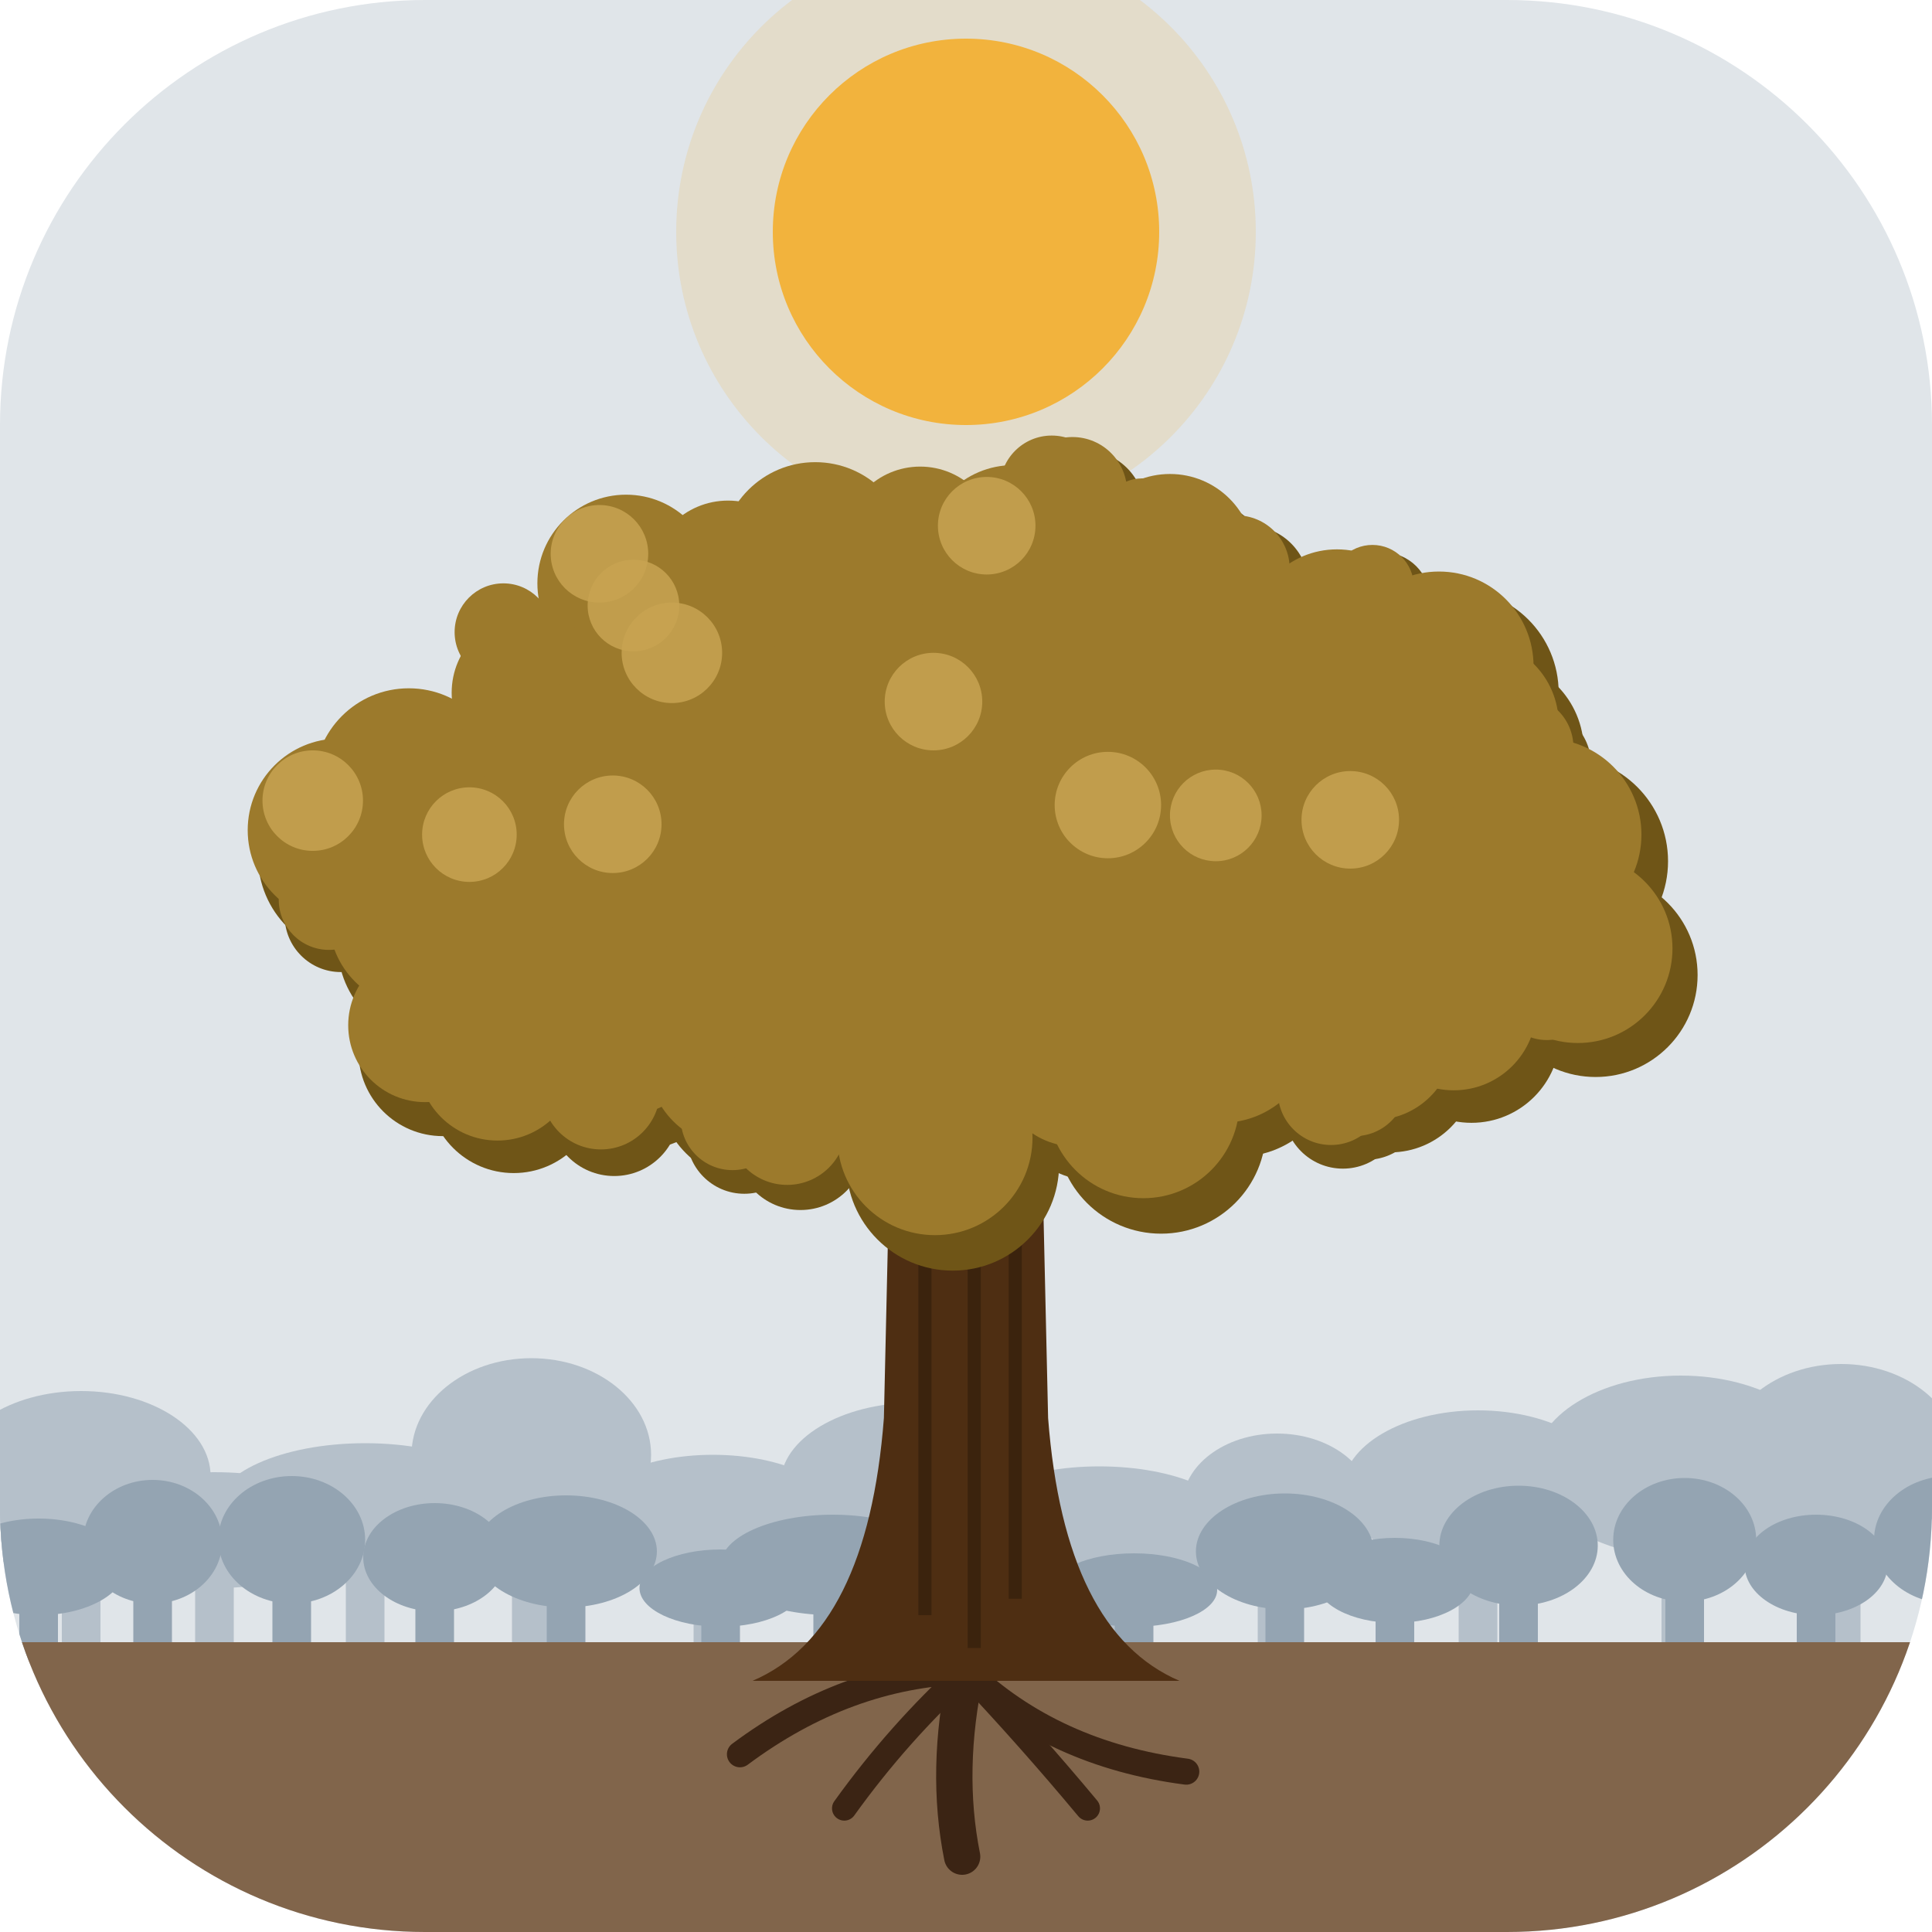
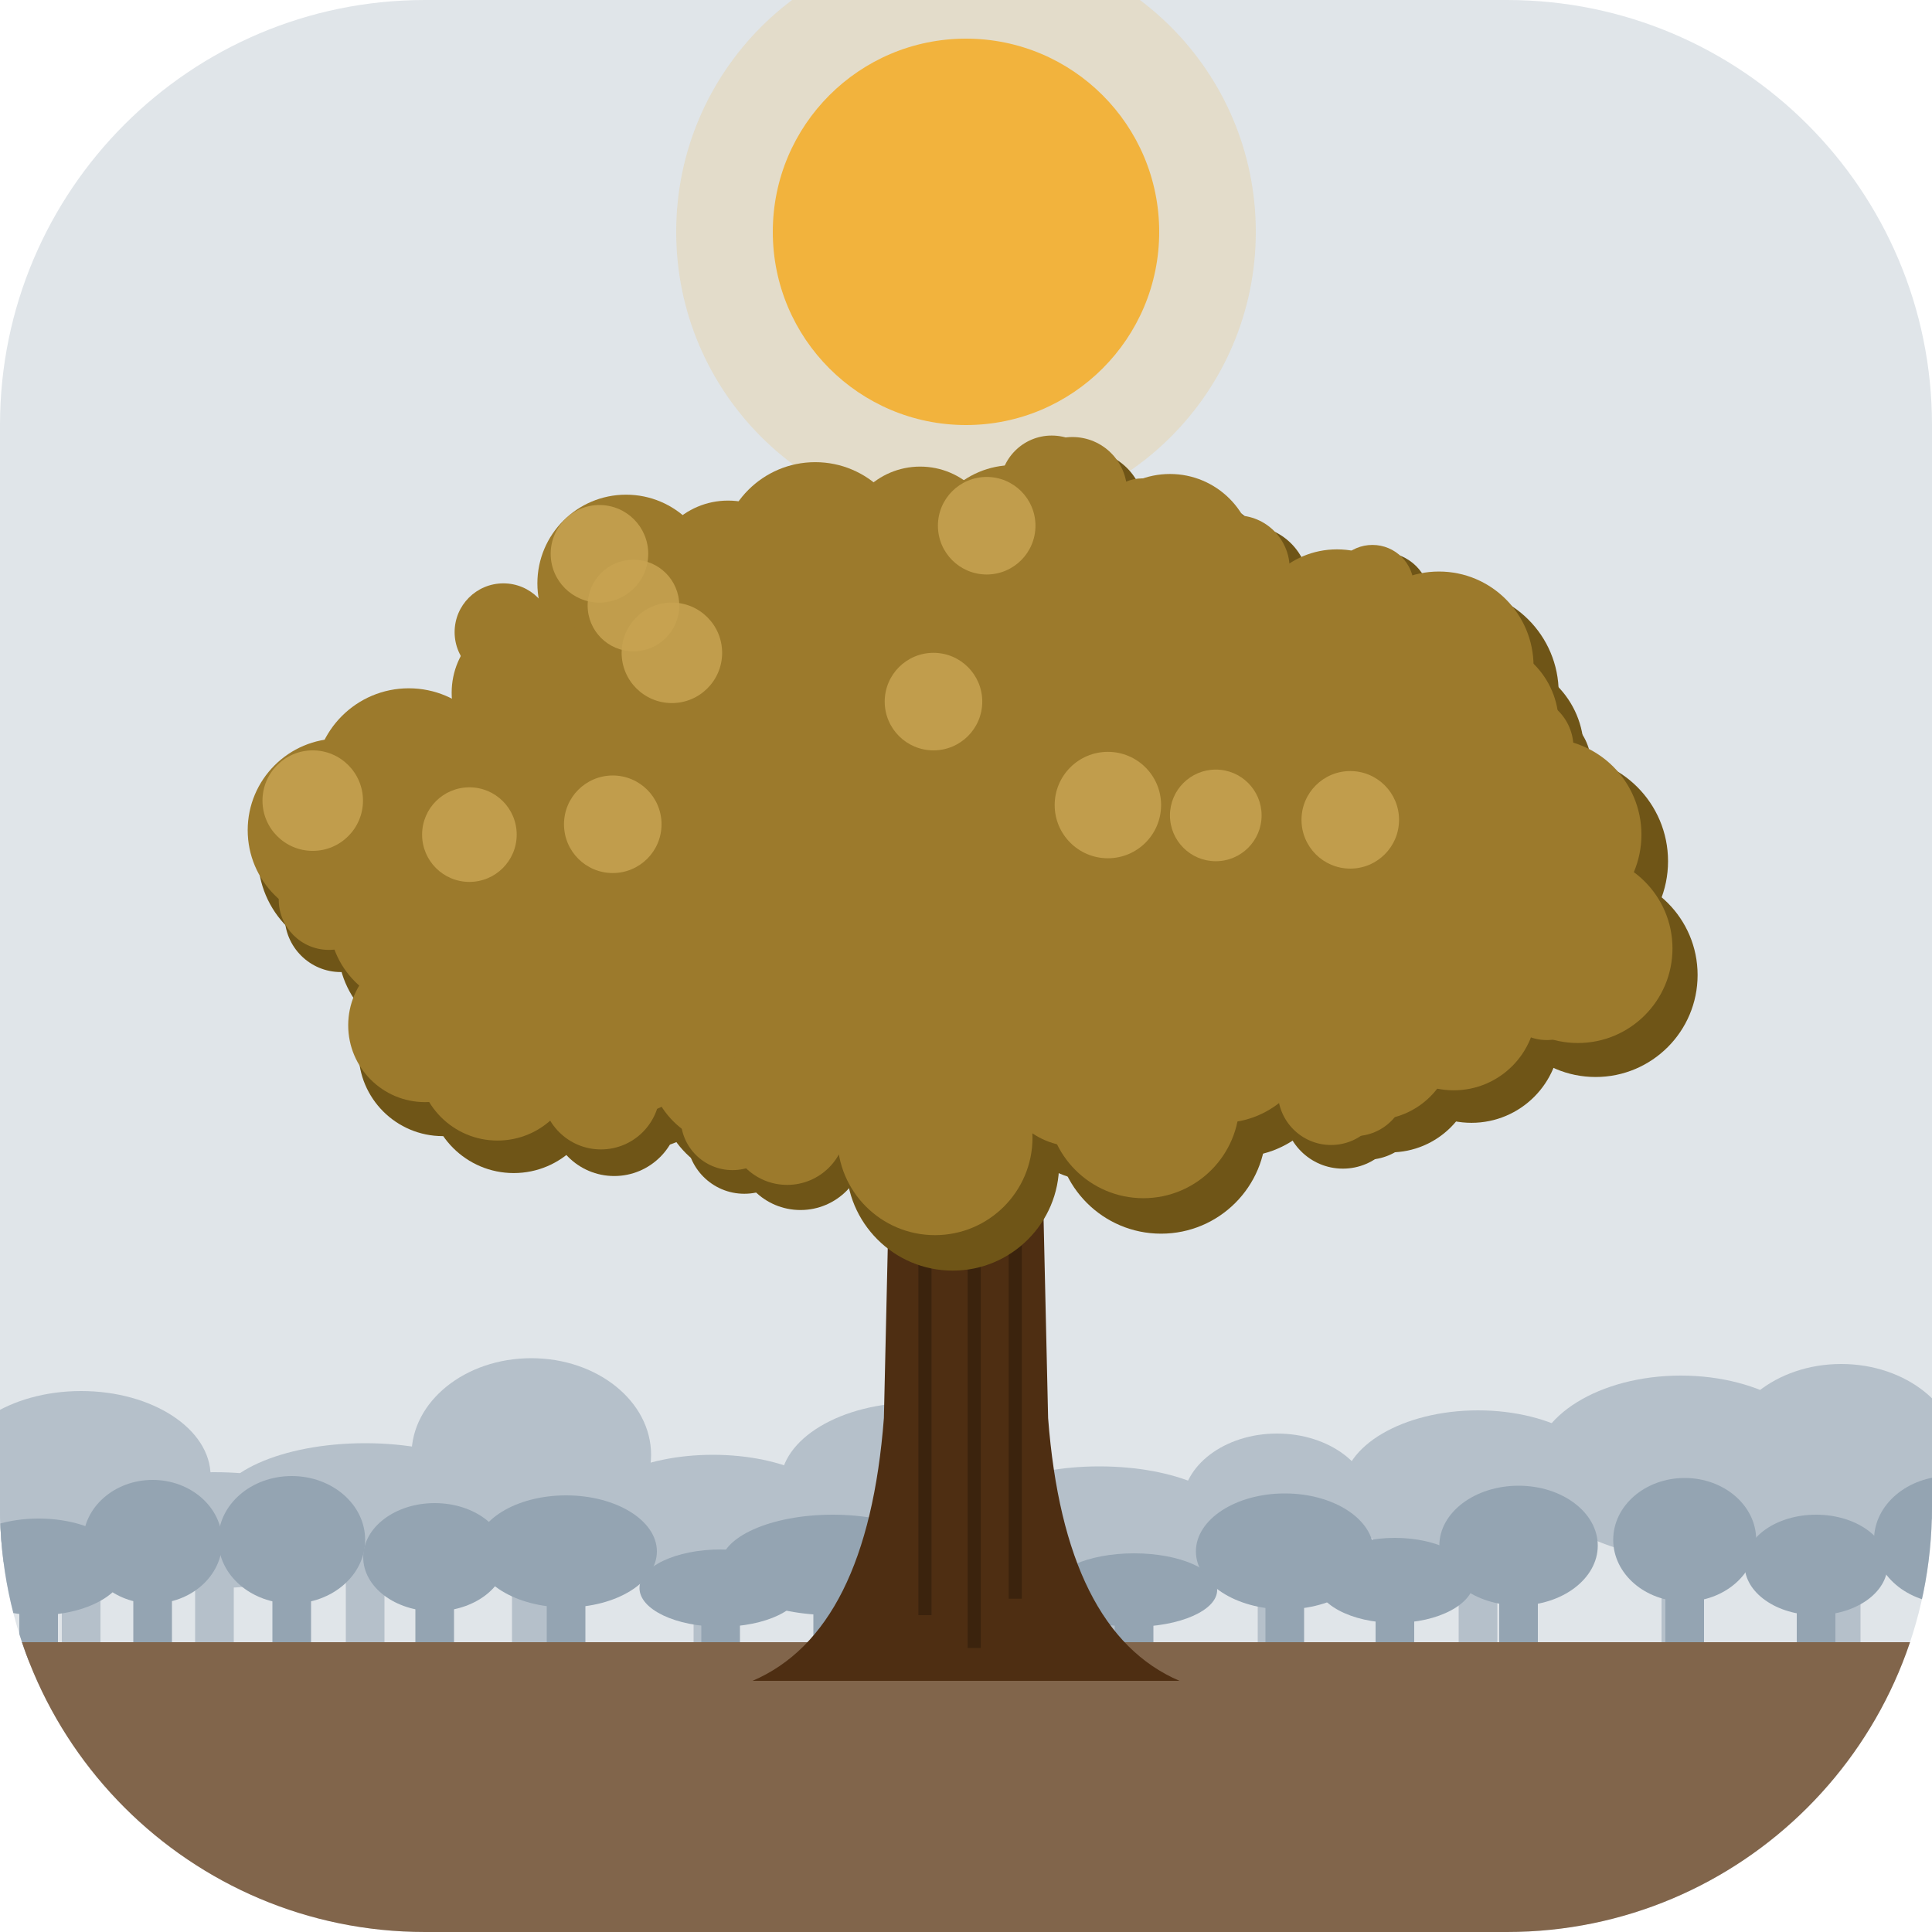
<svg xmlns="http://www.w3.org/2000/svg" width="32" height="32" viewBox="0 0 100 100" aria-hidden="true">
  <defs>
    <clipPath id="toak32">
      <rect width="100" height="100" rx="22" />
    </clipPath>
  </defs>
  <g clip-path="url(#toak32)">
    <rect width="100" height="100" fill="#E0E5E9" />
    <circle cx="50" cy="12" r="15" fill="#F2B33D" fill-opacity="0.18" />
    <circle cx="50" cy="12" r="10" fill="#F2B33D" />
    <g fill="#B5C0CA">
      <rect x="-5.0" y="79.8" width="2.0" height="5.2" />
      <ellipse cx="-4.0" cy="78.2" rx="6.4" ry="3.5" />
      <rect x="3.2" y="78.5" width="2.0" height="6.5" />
      <ellipse cx="4.2" cy="76.4" rx="6.7" ry="4.4" />
      <rect x="10.1" y="80.6" width="2.0" height="4.4" />
      <ellipse cx="11.1" cy="79.2" rx="7.3" ry="3.0" />
      <rect x="17.9" y="79.8" width="2.0" height="5.2" />
      <ellipse cx="18.9" cy="78.2" rx="7.8" ry="3.5" />
      <rect x="26.5" y="77.7" width="2.0" height="7.3" />
      <ellipse cx="27.5" cy="75.3" rx="6.2" ry="5.0" />
      <rect x="35.9" y="80.1" width="2.0" height="4.9" />
      <ellipse cx="36.9" cy="78.6" rx="6.7" ry="3.3" />
      <rect x="46.4" y="78.8" width="2.0" height="6.2" />
      <ellipse cx="47.4" cy="76.8" rx="7.0" ry="4.2" />
      <rect x="55.9" y="80.4" width="2.0" height="4.6" />
      <ellipse cx="56.9" cy="79.0" rx="7.1" ry="3.1" />
      <rect x="65.1" y="79.6" width="2.0" height="5.4" />
      <ellipse cx="66.1" cy="77.9" rx="4.9" ry="3.7" />
      <rect x="75.5" y="79.0" width="2.0" height="6.0" />
      <ellipse cx="76.5" cy="77.1" rx="7.0" ry="4.1" />
      <rect x="86.0" y="78.1" width="2.0" height="6.9" />
      <ellipse cx="87.0" cy="75.9" rx="7.6" ry="4.7" />
      <rect x="94.3" y="77.8" width="2.0" height="7.2" />
      <ellipse cx="95.3" cy="75.5" rx="6.1" ry="4.9" />
    </g>
    <g fill="#94A4B2">
      <rect x="1.0" y="82.3" width="2.0" height="3.7" />
      <ellipse cx="2.0" cy="81.1" rx="4.5" ry="2.5" />
      <rect x="6.9" y="81.3" width="2.0" height="4.7" />
      <ellipse cx="7.9" cy="79.8" rx="3.6" ry="3.2" />
      <rect x="14.1" y="81.2" width="2.0" height="4.8" />
      <ellipse cx="15.1" cy="79.7" rx="3.8" ry="3.3" />
      <rect x="21.5" y="81.9" width="2.0" height="4.1" />
      <ellipse cx="22.5" cy="80.6" rx="3.7" ry="2.8" />
      <rect x="28.3" y="81.7" width="2.0" height="4.3" />
      <ellipse cx="29.3" cy="80.3" rx="4.7" ry="2.9" />
      <rect x="36.3" y="83.1" width="2.0" height="2.9" />
      <ellipse cx="37.3" cy="82.2" rx="4.2" ry="2.0" />
      <rect x="42.1" y="82.2" width="2.0" height="3.8" />
      <ellipse cx="43.1" cy="81.0" rx="5.8" ry="2.6" />
      <rect x="49.6" y="81.5" width="2.0" height="4.5" />
      <ellipse cx="50.6" cy="80.1" rx="4.5" ry="3.0" />
      <rect x="57.7" y="83.2" width="2.0" height="2.8" />
      <ellipse cx="58.7" cy="82.3" rx="4.3" ry="1.9" />
      <rect x="65.5" y="81.7" width="2.0" height="4.3" />
      <ellipse cx="66.5" cy="80.3" rx="4.6" ry="3.0" />
      <rect x="71.2" y="82.8" width="2.0" height="3.2" />
      <ellipse cx="72.2" cy="81.8" rx="4.1" ry="2.2" />
      <rect x="77.6" y="81.4" width="2.0" height="4.6" />
      <ellipse cx="78.6" cy="80.0" rx="4.1" ry="3.1" />
      <rect x="86.2" y="81.3" width="2.0" height="4.7" />
      <ellipse cx="87.2" cy="79.7" rx="3.7" ry="3.2" />
      <rect x="93.0" y="82.2" width="2.0" height="3.8" />
      <ellipse cx="94.0" cy="81.0" rx="3.7" ry="2.6" />
      <rect x="99.9" y="81.2" width="2.0" height="4.8" />
      <ellipse cx="100.9" cy="79.7" rx="3.9" ry="3.3" />
    </g>
    <rect x="0" y="85" width="100" height="15" fill="#81654B" />
-     <path d="M50.0 86.5Q48.9 91.6 49.8 96.1" stroke="#3B2414" stroke-width="1.88" fill="none" stroke-linecap="round" />
-     <path d="M50.0 86.5Q54.5 90.8 61.4 91.7" stroke="#3B2414" stroke-width="1.35" fill="none" stroke-linecap="round" />
-     <path d="M50.0 86.5Q43.8 86.7 38.3 90.8" stroke="#3B2414" stroke-width="1.35" fill="none" stroke-linecap="round" />
-     <path d="M50.0 86.5Q53.3 90.0 56.3 93.6" stroke="#3B2414" stroke-width="1.27" fill="none" stroke-linecap="round" />
-     <path d="M50.0 86.5Q46.5 89.7 43.7 93.6" stroke="#3B2414" stroke-width="1.27" fill="none" stroke-linecap="round" />
    <g transform="translate(7.5 10.5) scale(0.85)">
      <path d="M37 90Q44 87 45 74L45.5 52H54.5L55 74Q56 87 63 90Z" fill="#4E2E12" />
      <path d="M47 56Q40 50 30 44M53 55Q61 49 70 43M50 54Q49 44 51 34" stroke="#4E2E12" stroke-width="3.4" fill="none" stroke-linecap="round" />
      <path d="M47.5 60V86M50.5 58V88M53 62V85" stroke="#331E0C" stroke-width="0.8" opacity="0.7" />
      <g transform="translate(5 4) scale(0.9)">
        <g fill="#6F5517">
          <circle cx="28.2" cy="23.1" r="6.6" />
          <circle cx="35.1" cy="22.8" r="5.8" />
          <circle cx="40.9" cy="21.3" r="7.0" />
          <circle cx="48.0" cy="20.4" r="5.6" />
          <circle cx="54.4" cy="21.1" r="6.5" />
          <circle cx="64.9" cy="21.4" r="6.1" />
          <circle cx="21.6" cy="30.5" r="5.8" />
          <circle cx="30.4" cy="26.5" r="6.2" />
          <circle cx="33.2" cy="29.9" r="6.8" />
          <circle cx="44.5" cy="29.8" r="7.3" />
          <circle cx="49.6" cy="30.7" r="6.9" />
          <circle cx="55.7" cy="30.6" r="6.2" />
          <circle cx="62.1" cy="26.6" r="6.3" />
          <circle cx="69.2" cy="30.4" r="7.3" />
          <circle cx="76.3" cy="26.7" r="6.5" />
          <circle cx="83.1" cy="28.7" r="7.0" />
          <circle cx="13.5" cy="36.6" r="7.0" />
          <circle cx="23.0" cy="35.6" r="6.2" />
          <circle cx="29.1" cy="36.3" r="6.7" />
          <circle cx="34.1" cy="33.9" r="6.2" />
          <circle cx="43.6" cy="35.1" r="6.5" />
          <circle cx="50.9" cy="33.0" r="6.7" />
          <circle cx="55.7" cy="35.1" r="7.0" />
          <circle cx="62.3" cy="36.8" r="5.6" />
          <circle cx="70.8" cy="35.0" r="5.9" />
          <circle cx="77.8" cy="34.7" r="6.3" />
          <circle cx="85.6" cy="32.6" r="6.2" />
          <circle cx="8.8" cy="39.8" r="6.7" />
          <circle cx="12.7" cy="40.9" r="6.3" />
          <circle cx="19.4" cy="42.0" r="6.4" />
          <circle cx="29.1" cy="41.3" r="6.5" />
          <circle cx="35.4" cy="40.2" r="7.2" />
          <circle cx="40.5" cy="42.8" r="7.1" />
          <circle cx="49.4" cy="42.4" r="6.7" />
          <circle cx="56.9" cy="40.2" r="6.1" />
          <circle cx="62.8" cy="40.2" r="7.3" />
          <circle cx="69.8" cy="40.6" r="6.2" />
          <circle cx="79.0" cy="41.0" r="6.5" />
          <circle cx="83.5" cy="40.1" r="5.6" />
          <circle cx="90.4" cy="40.1" r="7.1" />
          <circle cx="14.0" cy="45.8" r="6.5" />
          <circle cx="21.0" cy="49.1" r="5.9" />
          <circle cx="29.8" cy="46.3" r="7.3" />
          <circle cx="35.9" cy="45.4" r="7.0" />
          <circle cx="41.3" cy="46.9" r="5.7" />
          <circle cx="50.9" cy="45.6" r="6.9" />
          <circle cx="56.0" cy="48.3" r="6.0" />
          <circle cx="61.6" cy="49.3" r="6.7" />
          <circle cx="69.0" cy="49.6" r="7.2" />
          <circle cx="76.1" cy="45.3" r="6.6" />
          <circle cx="83.0" cy="48.5" r="6.3" />
          <circle cx="92.6" cy="47.8" r="6.9" />
          <circle cx="14.6" cy="53.0" r="5.7" />
          <circle cx="19.4" cy="55.4" r="5.8" />
          <circle cx="27.9" cy="53.0" r="6.6" />
          <circle cx="35.5" cy="55.4" r="6.3" />
          <circle cx="41.7" cy="54.5" r="6.9" />
          <circle cx="51.3" cy="53.0" r="7.1" />
          <circle cx="58.6" cy="56.0" r="5.7" />
          <circle cx="62.9" cy="55.0" r="7.0" />
          <circle cx="68.4" cy="53.3" r="6.8" />
          <circle cx="78.7" cy="54.0" r="5.8" />
          <circle cx="84.2" cy="51.8" r="6.0" />
          <circle cx="49.1" cy="60.6" r="7.2" />
          <circle cx="63.2" cy="58.2" r="7.1" />
          <circle cx="44.5" cy="59.4" r="3.1" />
          <circle cx="16.1" cy="32.9" r="3.0" />
          <circle cx="14.1" cy="34.4" r="3.7" />
          <circle cx="9.0" cy="38.5" r="3.1" />
          <circle cx="90.0" cy="50.0" r="3.6" />
          <circle cx="77.1" cy="56.4" r="3.9" />
          <circle cx="35.0" cy="58.7" r="3.9" />
          <circle cx="8.4" cy="39.7" r="3.2" />
          <circle cx="26.2" cy="57.0" r="4.4" />
          <circle cx="45.6" cy="59.5" r="3.3" />
          <circle cx="7.7" cy="43.8" r="3.8" />
          <circle cx="38.8" cy="59.3" r="4.4" />
          <circle cx="93.5" cy="45.6" r="4.1" />
          <circle cx="11.8" cy="36.2" r="4.3" />
          <circle cx="75.5" cy="56.9" r="4.0" />
          <circle cx="91.6" cy="37.8" r="3.9" />
          <circle cx="27.8" cy="22.8" r="4.4" />
          <circle cx="19.5" cy="25.7" r="3.7" />
          <circle cx="88.4" cy="33.6" r="3.9" />
          <circle cx="83.2" cy="25.0" r="3.2" />
          <circle cx="69.1" cy="21.5" r="4.1" />
          <circle cx="78.2" cy="22.4" r="3.2" />
          <circle cx="58.0" cy="16.4" r="4.1" />
          <circle cx="33.0" cy="22.8" r="3.8" />
          <circle cx="56.6" cy="16.0" r="3.9" />
          <circle cx="56.4" cy="15.8" r="3.4" />
          <circle cx="33.8" cy="21.7" r="3.7" />
          <circle cx="66.9" cy="20.8" r="3.5" />
          <circle cx="62.5" cy="17.8" r="3.0" />
        </g>
        <g fill="#9C7A2C">
          <circle cx="27.0" cy="21.3" r="6.0" />
          <circle cx="33.9" cy="21.0" r="5.3" />
          <circle cx="39.8" cy="19.5" r="6.4" />
          <circle cx="46.9" cy="18.6" r="5.2" />
          <circle cx="53.2" cy="19.3" r="6.0" />
          <circle cx="63.8" cy="19.6" r="5.7" />
          <circle cx="20.5" cy="28.7" r="5.3" />
          <circle cx="29.2" cy="24.7" r="5.7" />
          <circle cx="32.0" cy="28.1" r="6.2" />
          <circle cx="43.3" cy="28.0" r="6.7" />
          <circle cx="48.4" cy="28.9" r="6.3" />
          <circle cx="54.6" cy="28.8" r="5.7" />
          <circle cx="60.9" cy="24.8" r="5.8" />
          <circle cx="68.0" cy="28.6" r="6.7" />
          <circle cx="75.1" cy="24.9" r="5.9" />
          <circle cx="82.0" cy="26.9" r="6.4" />
          <circle cx="12.3" cy="34.8" r="6.4" />
          <circle cx="21.9" cy="33.8" r="5.7" />
          <circle cx="28.0" cy="34.5" r="6.1" />
          <circle cx="33.0" cy="32.1" r="5.7" />
          <circle cx="42.4" cy="33.3" r="6.0" />
          <circle cx="49.7" cy="31.3" r="6.1" />
          <circle cx="54.5" cy="33.3" r="6.5" />
          <circle cx="61.2" cy="35.0" r="5.1" />
          <circle cx="69.6" cy="33.2" r="5.4" />
          <circle cx="76.7" cy="32.9" r="5.8" />
          <circle cx="84.4" cy="30.8" r="5.7" />
          <circle cx="7.6" cy="38.0" r="6.2" />
          <circle cx="11.6" cy="39.1" r="5.8" />
          <circle cx="18.2" cy="40.2" r="5.9" />
          <circle cx="28.0" cy="39.5" r="6.0" />
          <circle cx="34.3" cy="38.4" r="6.6" />
          <circle cx="39.3" cy="41.0" r="6.5" />
          <circle cx="48.2" cy="40.6" r="6.2" />
          <circle cx="55.8" cy="38.4" r="5.6" />
          <circle cx="61.6" cy="38.5" r="6.7" />
          <circle cx="68.6" cy="38.8" r="5.7" />
          <circle cx="77.8" cy="39.2" r="6.0" />
          <circle cx="82.3" cy="38.3" r="5.2" />
          <circle cx="89.2" cy="38.3" r="6.5" />
          <circle cx="12.9" cy="44.0" r="6.0" />
          <circle cx="19.8" cy="47.3" r="5.5" />
          <circle cx="28.7" cy="44.5" r="6.7" />
          <circle cx="34.8" cy="43.6" r="6.4" />
          <circle cx="40.2" cy="45.1" r="5.3" />
          <circle cx="49.8" cy="43.8" r="6.3" />
          <circle cx="54.8" cy="46.5" r="5.5" />
          <circle cx="60.4" cy="47.5" r="6.2" />
          <circle cx="67.9" cy="47.8" r="6.6" />
          <circle cx="75.0" cy="43.5" r="6.1" />
          <circle cx="81.8" cy="46.7" r="5.8" />
          <circle cx="91.4" cy="46.0" r="6.4" />
          <circle cx="13.4" cy="51.2" r="5.2" />
          <circle cx="18.3" cy="53.6" r="5.4" />
          <circle cx="26.8" cy="51.2" r="6.1" />
          <circle cx="34.3" cy="53.6" r="5.8" />
          <circle cx="40.6" cy="52.7" r="6.3" />
          <circle cx="50.1" cy="51.2" r="6.6" />
          <circle cx="57.4" cy="54.2" r="5.2" />
          <circle cx="61.8" cy="53.2" r="6.5" />
          <circle cx="67.3" cy="51.5" r="6.3" />
          <circle cx="77.6" cy="52.2" r="5.4" />
          <circle cx="83.0" cy="50.0" r="5.6" />
          <circle cx="47.9" cy="58.8" r="6.6" />
          <circle cx="62.0" cy="56.4" r="6.5" />
          <circle cx="43.8" cy="58.5" r="2.8" />
          <circle cx="15.5" cy="32.0" r="2.7" />
          <circle cx="13.3" cy="33.2" r="3.3" />
          <circle cx="8.4" cy="37.6" r="2.8" />
          <circle cx="89.3" cy="48.9" r="3.3" />
          <circle cx="76.3" cy="55.2" r="3.5" />
          <circle cx="34.2" cy="57.5" r="3.5" />
          <circle cx="7.7" cy="38.7" r="2.9" />
          <circle cx="25.3" cy="55.6" r="4.0" />
          <circle cx="45.0" cy="58.5" r="3.0" />
          <circle cx="6.9" cy="42.7" r="3.4" />
          <circle cx="37.9" cy="58.0" r="4.0" />
          <circle cx="92.7" cy="44.3" r="3.7" />
          <circle cx="11.0" cy="34.9" r="3.9" />
          <circle cx="74.7" cy="55.7" r="3.6" />
          <circle cx="90.8" cy="36.6" r="3.6" />
          <circle cx="26.9" cy="21.5" r="4.0" />
          <circle cx="18.7" cy="24.6" r="3.3" />
          <circle cx="87.6" cy="32.4" r="3.5" />
          <circle cx="82.5" cy="24.0" r="2.9" />
          <circle cx="68.3" cy="20.3" r="3.6" />
          <circle cx="77.5" cy="21.5" r="2.8" />
          <circle cx="57.2" cy="15.1" r="3.7" />
          <circle cx="32.2" cy="21.6" r="3.4" />
          <circle cx="55.8" cy="14.8" r="3.5" />
          <circle cx="55.7" cy="14.8" r="3.1" />
          <circle cx="33.1" cy="20.6" r="3.3" />
          <circle cx="66.1" cy="19.8" r="3.2" />
          <circle cx="61.9" cy="16.9" r="2.7" />
        </g>
        <g fill="#C8A452" fill-opacity="0.85">
          <circle cx="25.2" cy="19.3" r="3.3" />
          <circle cx="51.4" cy="17.4" r="3.3" />
          <circle cx="27.5" cy="22.8" r="3.1" />
          <circle cx="30.1" cy="26.0" r="3.4" />
          <circle cx="47.8" cy="29.3" r="3.3" />
          <circle cx="5.8" cy="36.0" r="3.4" />
          <circle cx="16.4" cy="38.3" r="3.2" />
          <circle cx="26.1" cy="37.6" r="3.3" />
          <circle cx="59.6" cy="36.3" r="3.6" />
          <circle cx="66.9" cy="37.0" r="3.1" />
          <circle cx="76.0" cy="37.3" r="3.3" />
        </g>
      </g>
    </g>
  </g>
</svg>
